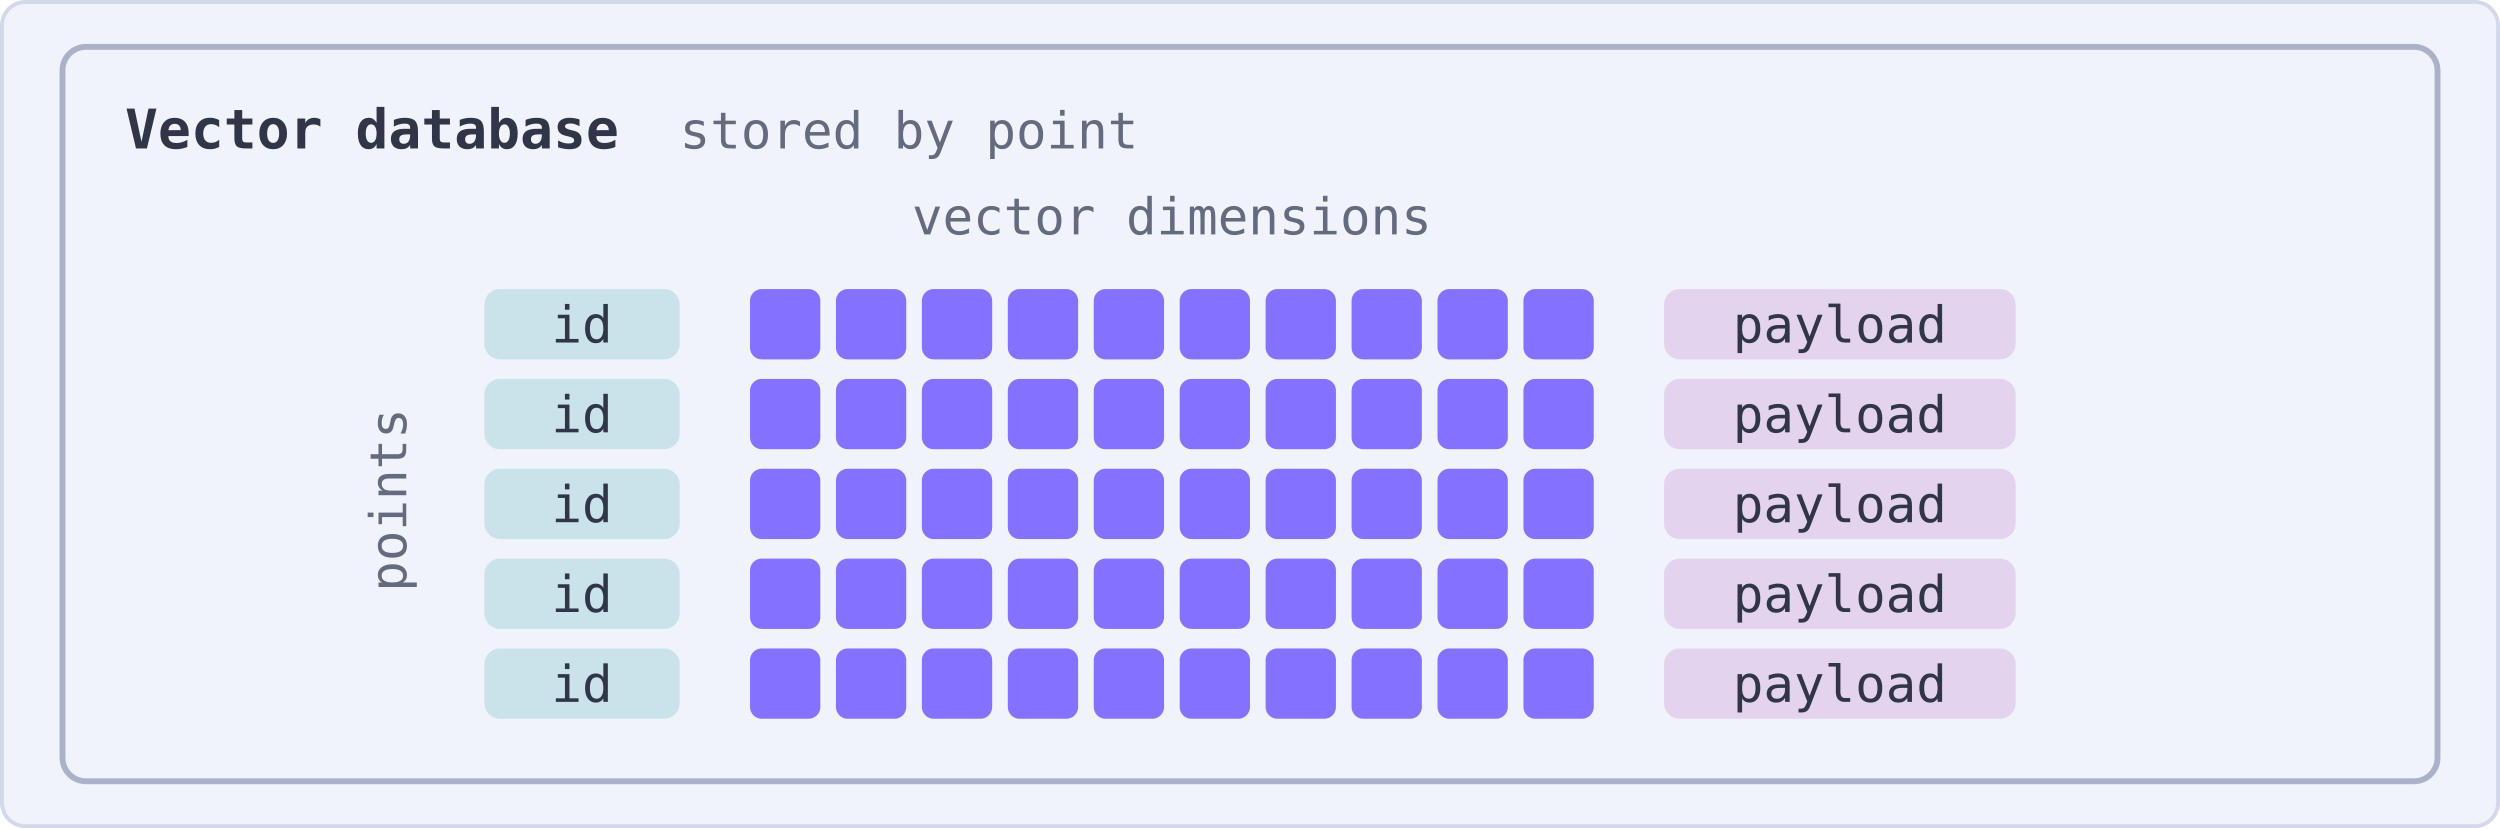
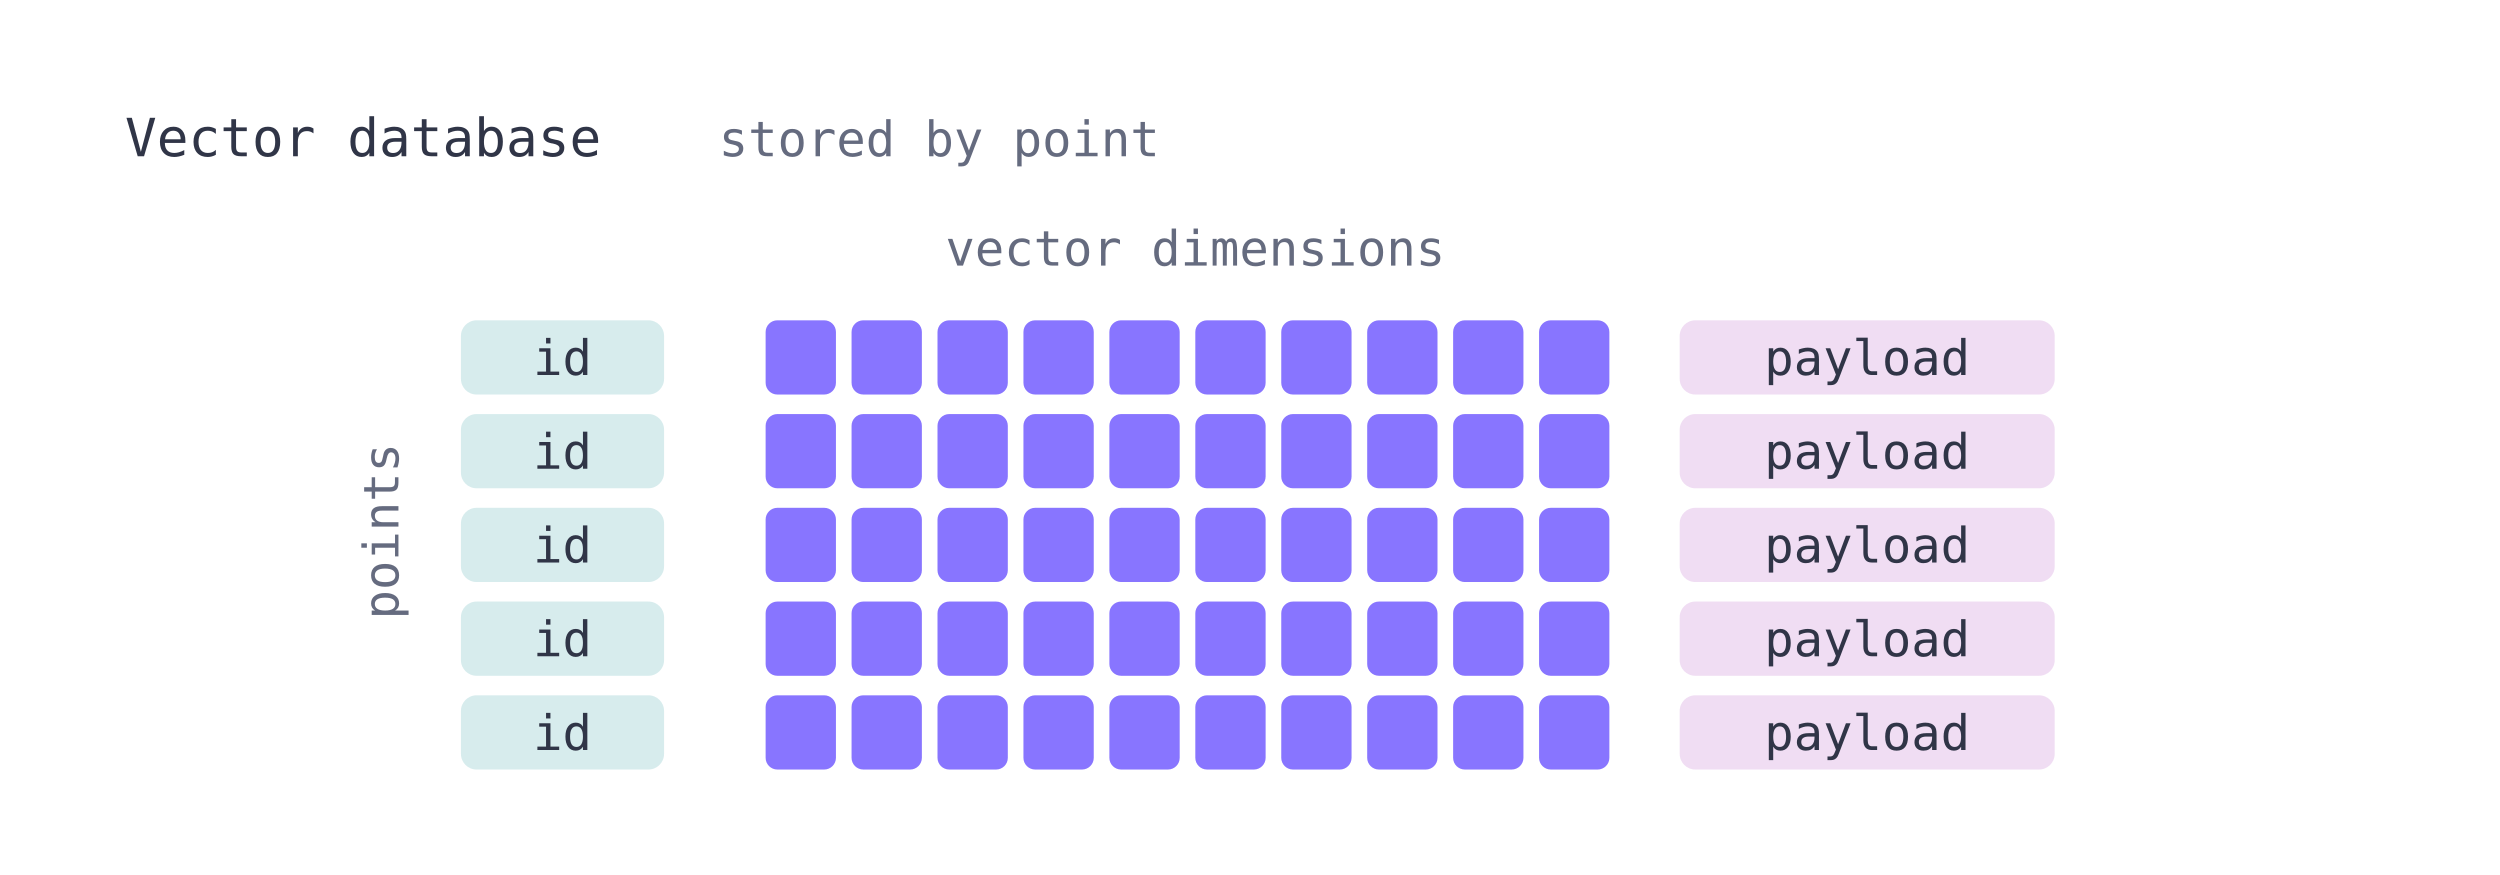
- <svg xmlns="http://www.w3.org/2000/svg" viewBox="0 0 640 212" role="img" aria-labelledby="description">
+ <svg xmlns="http://www.w3.org/2000/svg" viewBox="0 0 640 224" role="img" aria-labelledby="description">
  <defs>
    <marker id="arrow" viewBox="0 0 10 10" refX="9" refY="5" markerWidth="6" markerHeight="6" orient="auto-start-reverse">
      <path d="M0 0 L10 5 L0 10 Z" fill="#656b7f" />
    </marker>
    <marker id="arrow-accent" viewBox="0 0 10 10" refX="9" refY="5" markerWidth="5" markerHeight="5" orient="auto-start-reverse">
      <path d="M0 0 L10 5 L0 10 Z" fill="#dc244c" />
    </marker>
+     <marker id="arrow-v" viewBox="0 0 10 10" refX="9" refY="5" markerWidth="5" markerHeight="5" orient="auto-start-reverse">
+       <path d="M0 0 L10 5 L0 10 Z" fill="#6047ff" />
+     </marker>
  </defs>
-   <rect x="0.5" y="0.5" width="639" height="211" rx="6" fill="#f0f3fa" stroke="#d3d9eb" stroke-width="1" />
  <g font-family="'Geist Mono', ui-monospace, SFMono-Regular, Menlo, Consolas, monospace">
-     <rect x="16" y="12" width="608" height="188" rx="6" fill="none" stroke="#abb1c7" stroke-width="1.5" />
-     <text x="32" y="38" font-size="14" fill="#303547" font-weight="600">Vector database</text>
-     <text x="174" y="38" font-size="13" fill="#656b7f">stored by point</text>
-     <text x="300" y="60" font-size="13" text-anchor="middle" fill="#656b7f">vector dimensions</text>
-     <text x="104" y="128" font-size="13" text-anchor="middle" fill="#656b7f" transform="rotate(-90 104 128)">points</text>
-     <rect x="124" y="74" width="50" height="18" rx="4" fill="#00838f" fill-opacity="0.16" />
-     <text x="149" y="87.68" font-size="13" text-anchor="middle" fill="#303547">id</text>
-     <rect x="192" y="74" width="18" height="18" rx="3" fill="#6047ff" fill-opacity="0.75" />
-     <rect x="214" y="74" width="18" height="18" rx="3" fill="#6047ff" fill-opacity="0.75" />
-     <rect x="236" y="74" width="18" height="18" rx="3" fill="#6047ff" fill-opacity="0.75" />
-     <rect x="258" y="74" width="18" height="18" rx="3" fill="#6047ff" fill-opacity="0.75" />
-     <rect x="280" y="74" width="18" height="18" rx="3" fill="#6047ff" fill-opacity="0.75" />
-     <rect x="302" y="74" width="18" height="18" rx="3" fill="#6047ff" fill-opacity="0.75" />
-     <rect x="324" y="74" width="18" height="18" rx="3" fill="#6047ff" fill-opacity="0.75" />
-     <rect x="346" y="74" width="18" height="18" rx="3" fill="#6047ff" fill-opacity="0.75" />
-     <rect x="368" y="74" width="18" height="18" rx="3" fill="#6047ff" fill-opacity="0.75" />
-     <rect x="390" y="74" width="18" height="18" rx="3" fill="#6047ff" fill-opacity="0.75" />
-     <rect x="426" y="74" width="90" height="18" rx="4" fill="#9c27b0" fill-opacity="0.16" />
-     <text x="471" y="87.68" font-size="13" text-anchor="middle" fill="#303547">payload</text>
-     <rect x="124" y="97" width="50" height="18" rx="4" fill="#00838f" fill-opacity="0.16" />
-     <text x="149" y="110.68" font-size="13" text-anchor="middle" fill="#303547">id</text>
-     <rect x="192" y="97" width="18" height="18" rx="3" fill="#6047ff" fill-opacity="0.75" />
-     <rect x="214" y="97" width="18" height="18" rx="3" fill="#6047ff" fill-opacity="0.75" />
-     <rect x="236" y="97" width="18" height="18" rx="3" fill="#6047ff" fill-opacity="0.75" />
-     <rect x="258" y="97" width="18" height="18" rx="3" fill="#6047ff" fill-opacity="0.75" />
-     <rect x="280" y="97" width="18" height="18" rx="3" fill="#6047ff" fill-opacity="0.75" />
-     <rect x="302" y="97" width="18" height="18" rx="3" fill="#6047ff" fill-opacity="0.75" />
-     <rect x="324" y="97" width="18" height="18" rx="3" fill="#6047ff" fill-opacity="0.75" />
-     <rect x="346" y="97" width="18" height="18" rx="3" fill="#6047ff" fill-opacity="0.75" />
-     <rect x="368" y="97" width="18" height="18" rx="3" fill="#6047ff" fill-opacity="0.75" />
-     <rect x="390" y="97" width="18" height="18" rx="3" fill="#6047ff" fill-opacity="0.75" />
-     <rect x="426" y="97" width="90" height="18" rx="4" fill="#9c27b0" fill-opacity="0.16" />
-     <text x="471" y="110.68" font-size="13" text-anchor="middle" fill="#303547">payload</text>
-     <rect x="124" y="120" width="50" height="18" rx="4" fill="#00838f" fill-opacity="0.16" />
-     <text x="149" y="133.68" font-size="13" text-anchor="middle" fill="#303547">id</text>
-     <rect x="192" y="120" width="18" height="18" rx="3" fill="#6047ff" fill-opacity="0.75" />
-     <rect x="214" y="120" width="18" height="18" rx="3" fill="#6047ff" fill-opacity="0.75" />
-     <rect x="236" y="120" width="18" height="18" rx="3" fill="#6047ff" fill-opacity="0.75" />
-     <rect x="258" y="120" width="18" height="18" rx="3" fill="#6047ff" fill-opacity="0.75" />
-     <rect x="280" y="120" width="18" height="18" rx="3" fill="#6047ff" fill-opacity="0.75" />
-     <rect x="302" y="120" width="18" height="18" rx="3" fill="#6047ff" fill-opacity="0.75" />
-     <rect x="324" y="120" width="18" height="18" rx="3" fill="#6047ff" fill-opacity="0.75" />
-     <rect x="346" y="120" width="18" height="18" rx="3" fill="#6047ff" fill-opacity="0.75" />
-     <rect x="368" y="120" width="18" height="18" rx="3" fill="#6047ff" fill-opacity="0.75" />
-     <rect x="390" y="120" width="18" height="18" rx="3" fill="#6047ff" fill-opacity="0.75" />
-     <rect x="426" y="120" width="90" height="18" rx="4" fill="#9c27b0" fill-opacity="0.16" />
-     <text x="471" y="133.68" font-size="13" text-anchor="middle" fill="#303547">payload</text>
-     <rect x="124" y="143" width="50" height="18" rx="4" fill="#00838f" fill-opacity="0.16" />
-     <text x="149" y="156.68" font-size="13" text-anchor="middle" fill="#303547">id</text>
-     <rect x="192" y="143" width="18" height="18" rx="3" fill="#6047ff" fill-opacity="0.75" />
-     <rect x="214" y="143" width="18" height="18" rx="3" fill="#6047ff" fill-opacity="0.75" />
-     <rect x="236" y="143" width="18" height="18" rx="3" fill="#6047ff" fill-opacity="0.75" />
-     <rect x="258" y="143" width="18" height="18" rx="3" fill="#6047ff" fill-opacity="0.75" />
-     <rect x="280" y="143" width="18" height="18" rx="3" fill="#6047ff" fill-opacity="0.75" />
-     <rect x="302" y="143" width="18" height="18" rx="3" fill="#6047ff" fill-opacity="0.75" />
-     <rect x="324" y="143" width="18" height="18" rx="3" fill="#6047ff" fill-opacity="0.75" />
-     <rect x="346" y="143" width="18" height="18" rx="3" fill="#6047ff" fill-opacity="0.75" />
-     <rect x="368" y="143" width="18" height="18" rx="3" fill="#6047ff" fill-opacity="0.75" />
-     <rect x="390" y="143" width="18" height="18" rx="3" fill="#6047ff" fill-opacity="0.75" />
-     <rect x="426" y="143" width="90" height="18" rx="4" fill="#9c27b0" fill-opacity="0.16" />
-     <text x="471" y="156.68" font-size="13" text-anchor="middle" fill="#303547">payload</text>
-     <rect x="124" y="166" width="50" height="18" rx="4" fill="#00838f" fill-opacity="0.16" />
-     <text x="149" y="179.68" font-size="13" text-anchor="middle" fill="#303547">id</text>
-     <rect x="192" y="166" width="18" height="18" rx="3" fill="#6047ff" fill-opacity="0.75" />
-     <rect x="214" y="166" width="18" height="18" rx="3" fill="#6047ff" fill-opacity="0.75" />
-     <rect x="236" y="166" width="18" height="18" rx="3" fill="#6047ff" fill-opacity="0.75" />
-     <rect x="258" y="166" width="18" height="18" rx="3" fill="#6047ff" fill-opacity="0.75" />
-     <rect x="280" y="166" width="18" height="18" rx="3" fill="#6047ff" fill-opacity="0.75" />
-     <rect x="302" y="166" width="18" height="18" rx="3" fill="#6047ff" fill-opacity="0.75" />
-     <rect x="324" y="166" width="18" height="18" rx="3" fill="#6047ff" fill-opacity="0.75" />
-     <rect x="346" y="166" width="18" height="18" rx="3" fill="#6047ff" fill-opacity="0.75" />
-     <rect x="368" y="166" width="18" height="18" rx="3" fill="#6047ff" fill-opacity="0.75" />
-     <rect x="390" y="166" width="18" height="18" rx="3" fill="#6047ff" fill-opacity="0.75" />
-     <rect x="426" y="166" width="90" height="18" rx="4" fill="#9c27b0" fill-opacity="0.16" />
-     <text x="471" y="179.68" font-size="13" text-anchor="middle" fill="#303547">payload</text>
+     <text x="32" y="40" font-size="13.5" fill="#303547">Vector database</text>
+     <text x="184" y="40" font-size="12.5" fill="#656b7f">stored by point</text>
+     <text x="306" y="68" font-size="12.5" text-anchor="middle" fill="#656b7f">vector dimensions</text>
+     <text x="102" y="136" font-size="12.5" text-anchor="middle" fill="#656b7f" transform="rotate(-90 102 136)">points</text>
+     <rect x="118" y="82" width="52" height="19" rx="4" fill="#00838f" fill-opacity="0.16" />
+     <text x="144" y="96" font-size="12.5" text-anchor="middle" fill="#303547">id</text>
+     <rect x="196" y="82" width="18" height="19" rx="3" fill="#6047ff" fill-opacity="0.75" />
+     <rect x="218" y="82" width="18" height="19" rx="3" fill="#6047ff" fill-opacity="0.75" />
+     <rect x="240" y="82" width="18" height="19" rx="3" fill="#6047ff" fill-opacity="0.75" />
+     <rect x="262" y="82" width="18" height="19" rx="3" fill="#6047ff" fill-opacity="0.75" />
+     <rect x="284" y="82" width="18" height="19" rx="3" fill="#6047ff" fill-opacity="0.75" />
+     <rect x="306" y="82" width="18" height="19" rx="3" fill="#6047ff" fill-opacity="0.75" />
+     <rect x="328" y="82" width="18" height="19" rx="3" fill="#6047ff" fill-opacity="0.75" />
+     <rect x="350" y="82" width="18" height="19" rx="3" fill="#6047ff" fill-opacity="0.75" />
+     <rect x="372" y="82" width="18" height="19" rx="3" fill="#6047ff" fill-opacity="0.75" />
+     <rect x="394" y="82" width="18" height="19" rx="3" fill="#6047ff" fill-opacity="0.75" />
+     <rect x="430" y="82" width="96" height="19" rx="4" fill="#9c27b0" fill-opacity="0.16" />
+     <text x="478" y="96" font-size="12.5" text-anchor="middle" fill="#303547">payload</text>
+     <rect x="118" y="106" width="52" height="19" rx="4" fill="#00838f" fill-opacity="0.16" />
+     <text x="144" y="120" font-size="12.5" text-anchor="middle" fill="#303547">id</text>
+     <rect x="196" y="106" width="18" height="19" rx="3" fill="#6047ff" fill-opacity="0.75" />
+     <rect x="218" y="106" width="18" height="19" rx="3" fill="#6047ff" fill-opacity="0.75" />
+     <rect x="240" y="106" width="18" height="19" rx="3" fill="#6047ff" fill-opacity="0.75" />
+     <rect x="262" y="106" width="18" height="19" rx="3" fill="#6047ff" fill-opacity="0.75" />
+     <rect x="284" y="106" width="18" height="19" rx="3" fill="#6047ff" fill-opacity="0.75" />
+     <rect x="306" y="106" width="18" height="19" rx="3" fill="#6047ff" fill-opacity="0.75" />
+     <rect x="328" y="106" width="18" height="19" rx="3" fill="#6047ff" fill-opacity="0.75" />
+     <rect x="350" y="106" width="18" height="19" rx="3" fill="#6047ff" fill-opacity="0.75" />
+     <rect x="372" y="106" width="18" height="19" rx="3" fill="#6047ff" fill-opacity="0.75" />
+     <rect x="394" y="106" width="18" height="19" rx="3" fill="#6047ff" fill-opacity="0.75" />
+     <rect x="430" y="106" width="96" height="19" rx="4" fill="#9c27b0" fill-opacity="0.16" />
+     <text x="478" y="120" font-size="12.5" text-anchor="middle" fill="#303547">payload</text>
+     <rect x="118" y="130" width="52" height="19" rx="4" fill="#00838f" fill-opacity="0.16" />
+     <text x="144" y="144" font-size="12.5" text-anchor="middle" fill="#303547">id</text>
+     <rect x="196" y="130" width="18" height="19" rx="3" fill="#6047ff" fill-opacity="0.75" />
+     <rect x="218" y="130" width="18" height="19" rx="3" fill="#6047ff" fill-opacity="0.75" />
+     <rect x="240" y="130" width="18" height="19" rx="3" fill="#6047ff" fill-opacity="0.75" />
+     <rect x="262" y="130" width="18" height="19" rx="3" fill="#6047ff" fill-opacity="0.75" />
+     <rect x="284" y="130" width="18" height="19" rx="3" fill="#6047ff" fill-opacity="0.75" />
+     <rect x="306" y="130" width="18" height="19" rx="3" fill="#6047ff" fill-opacity="0.75" />
+     <rect x="328" y="130" width="18" height="19" rx="3" fill="#6047ff" fill-opacity="0.75" />
+     <rect x="350" y="130" width="18" height="19" rx="3" fill="#6047ff" fill-opacity="0.75" />
+     <rect x="372" y="130" width="18" height="19" rx="3" fill="#6047ff" fill-opacity="0.75" />
+     <rect x="394" y="130" width="18" height="19" rx="3" fill="#6047ff" fill-opacity="0.75" />
+     <rect x="430" y="130" width="96" height="19" rx="4" fill="#9c27b0" fill-opacity="0.16" />
+     <text x="478" y="144" font-size="12.5" text-anchor="middle" fill="#303547">payload</text>
+     <rect x="118" y="154" width="52" height="19" rx="4" fill="#00838f" fill-opacity="0.16" />
+     <text x="144" y="168" font-size="12.5" text-anchor="middle" fill="#303547">id</text>
+     <rect x="196" y="154" width="18" height="19" rx="3" fill="#6047ff" fill-opacity="0.75" />
+     <rect x="218" y="154" width="18" height="19" rx="3" fill="#6047ff" fill-opacity="0.75" />
+     <rect x="240" y="154" width="18" height="19" rx="3" fill="#6047ff" fill-opacity="0.75" />
+     <rect x="262" y="154" width="18" height="19" rx="3" fill="#6047ff" fill-opacity="0.75" />
+     <rect x="284" y="154" width="18" height="19" rx="3" fill="#6047ff" fill-opacity="0.75" />
+     <rect x="306" y="154" width="18" height="19" rx="3" fill="#6047ff" fill-opacity="0.75" />
+     <rect x="328" y="154" width="18" height="19" rx="3" fill="#6047ff" fill-opacity="0.75" />
+     <rect x="350" y="154" width="18" height="19" rx="3" fill="#6047ff" fill-opacity="0.75" />
+     <rect x="372" y="154" width="18" height="19" rx="3" fill="#6047ff" fill-opacity="0.75" />
+     <rect x="394" y="154" width="18" height="19" rx="3" fill="#6047ff" fill-opacity="0.75" />
+     <rect x="430" y="154" width="96" height="19" rx="4" fill="#9c27b0" fill-opacity="0.16" />
+     <text x="478" y="168" font-size="12.5" text-anchor="middle" fill="#303547">payload</text>
+     <rect x="118" y="178" width="52" height="19" rx="4" fill="#00838f" fill-opacity="0.16" />
+     <text x="144" y="192" font-size="12.5" text-anchor="middle" fill="#303547">id</text>
+     <rect x="196" y="178" width="18" height="19" rx="3" fill="#6047ff" fill-opacity="0.75" />
+     <rect x="218" y="178" width="18" height="19" rx="3" fill="#6047ff" fill-opacity="0.75" />
+     <rect x="240" y="178" width="18" height="19" rx="3" fill="#6047ff" fill-opacity="0.75" />
+     <rect x="262" y="178" width="18" height="19" rx="3" fill="#6047ff" fill-opacity="0.75" />
+     <rect x="284" y="178" width="18" height="19" rx="3" fill="#6047ff" fill-opacity="0.75" />
+     <rect x="306" y="178" width="18" height="19" rx="3" fill="#6047ff" fill-opacity="0.75" />
+     <rect x="328" y="178" width="18" height="19" rx="3" fill="#6047ff" fill-opacity="0.75" />
+     <rect x="350" y="178" width="18" height="19" rx="3" fill="#6047ff" fill-opacity="0.75" />
+     <rect x="372" y="178" width="18" height="19" rx="3" fill="#6047ff" fill-opacity="0.75" />
+     <rect x="394" y="178" width="18" height="19" rx="3" fill="#6047ff" fill-opacity="0.75" />
+     <rect x="430" y="178" width="96" height="19" rx="4" fill="#9c27b0" fill-opacity="0.16" />
+     <text x="478" y="192" font-size="12.5" text-anchor="middle" fill="#303547">payload</text>
  </g>
</svg>
